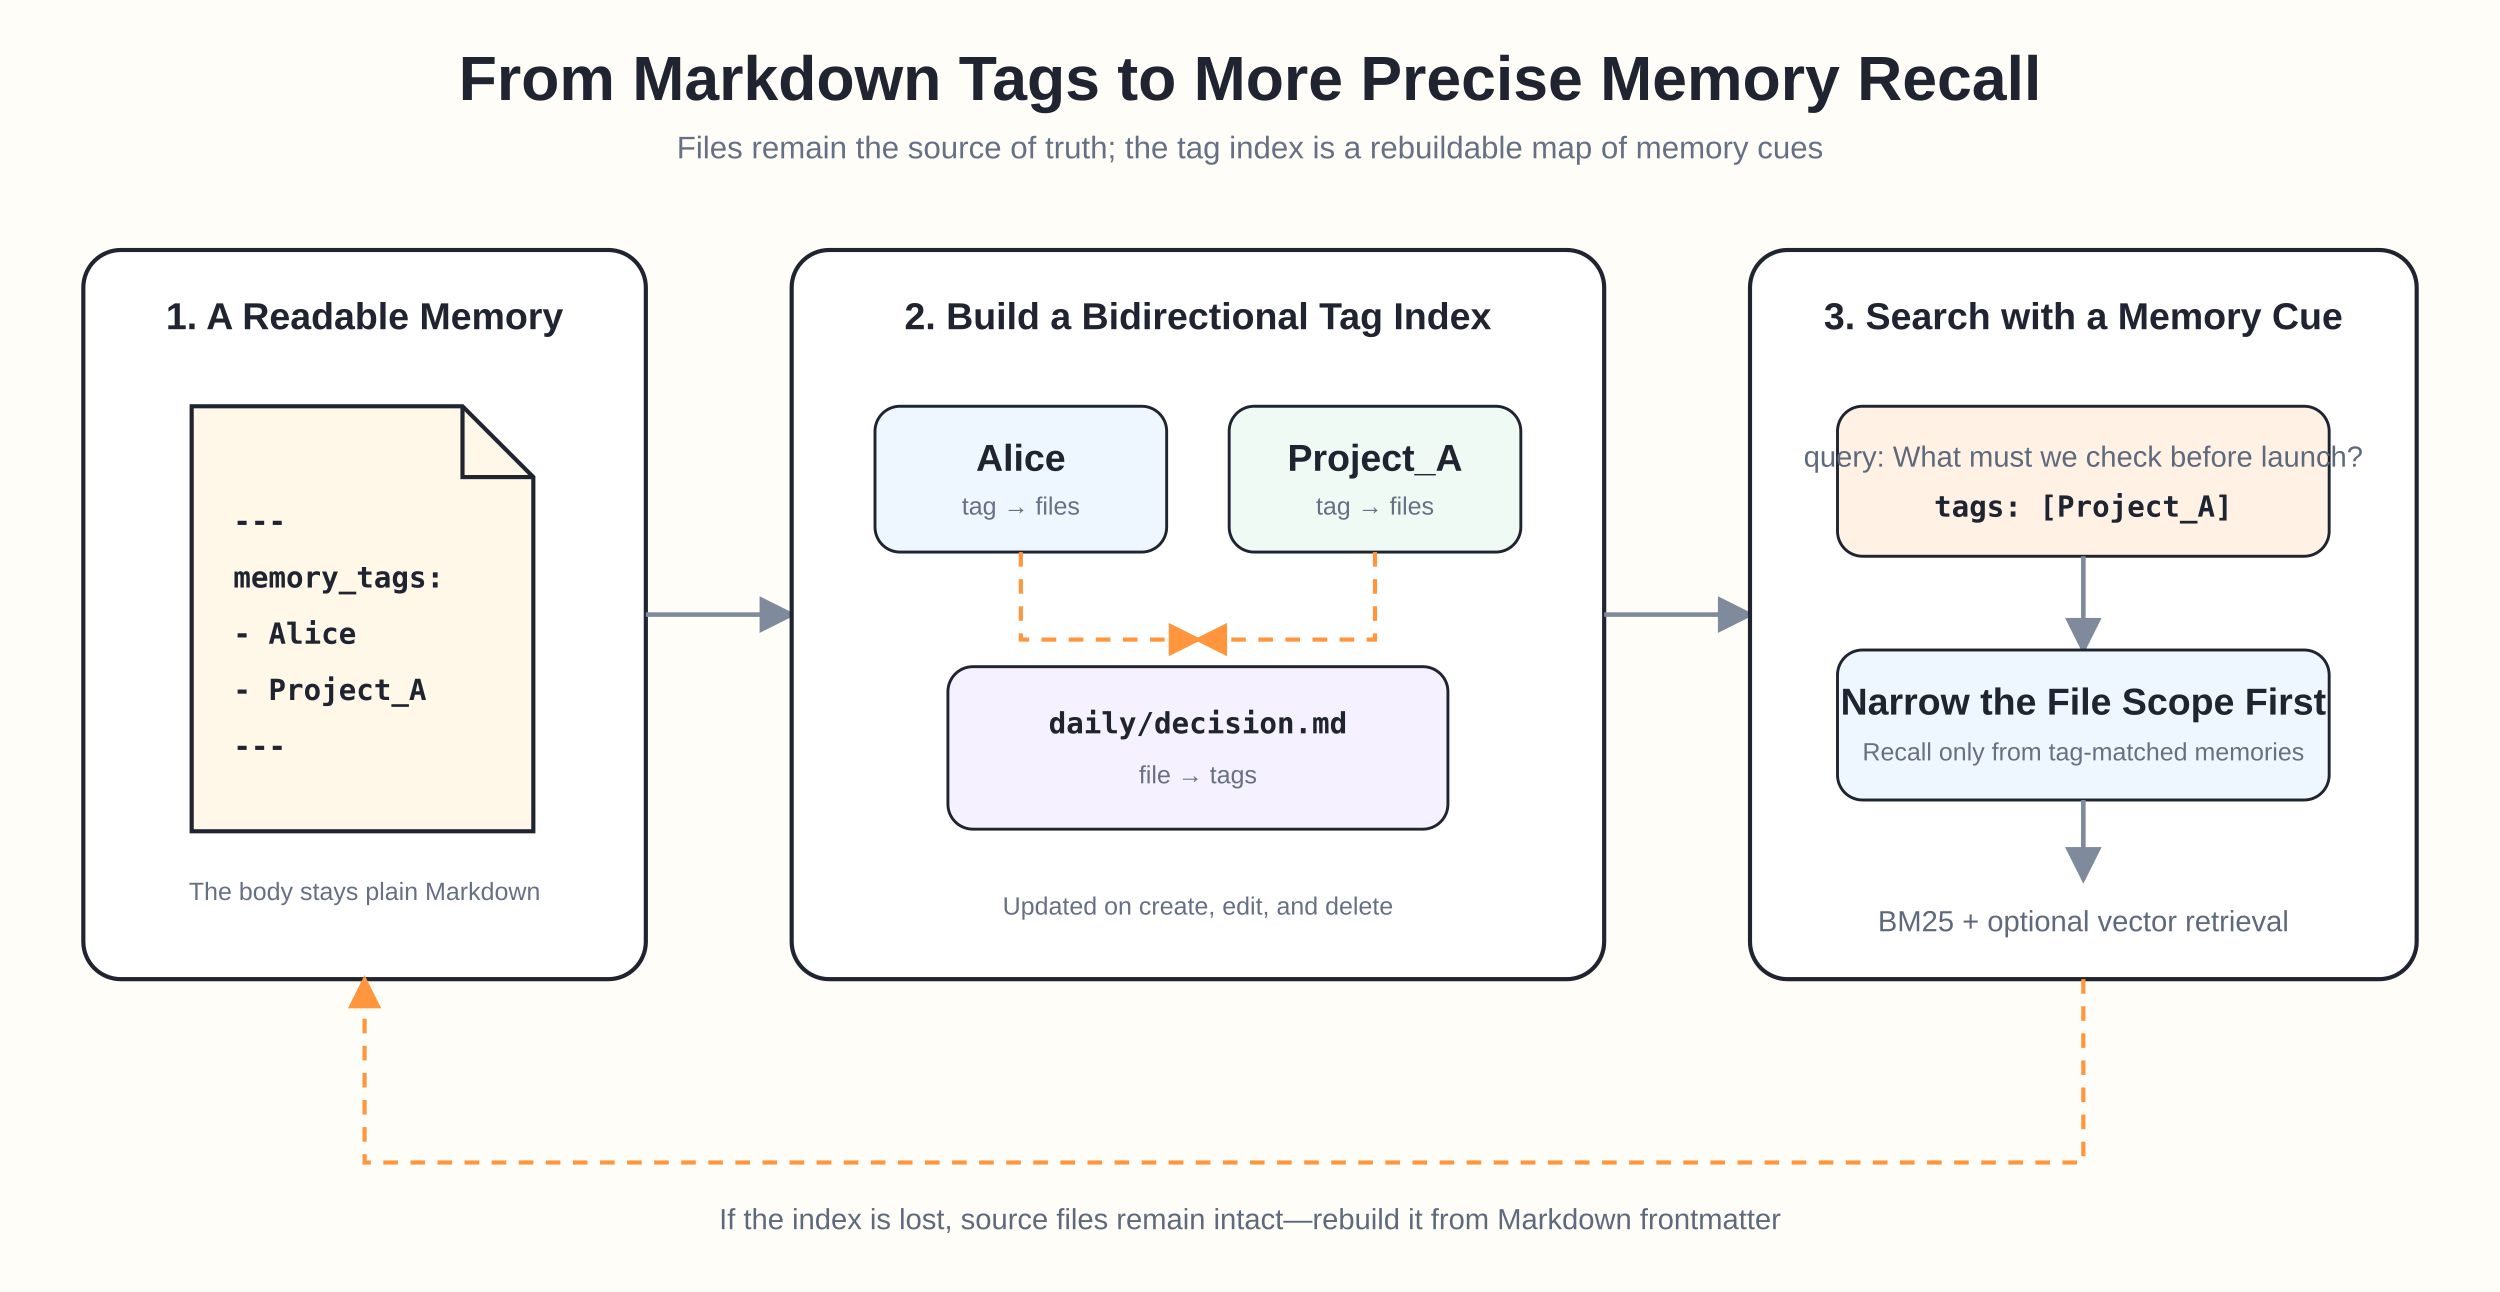
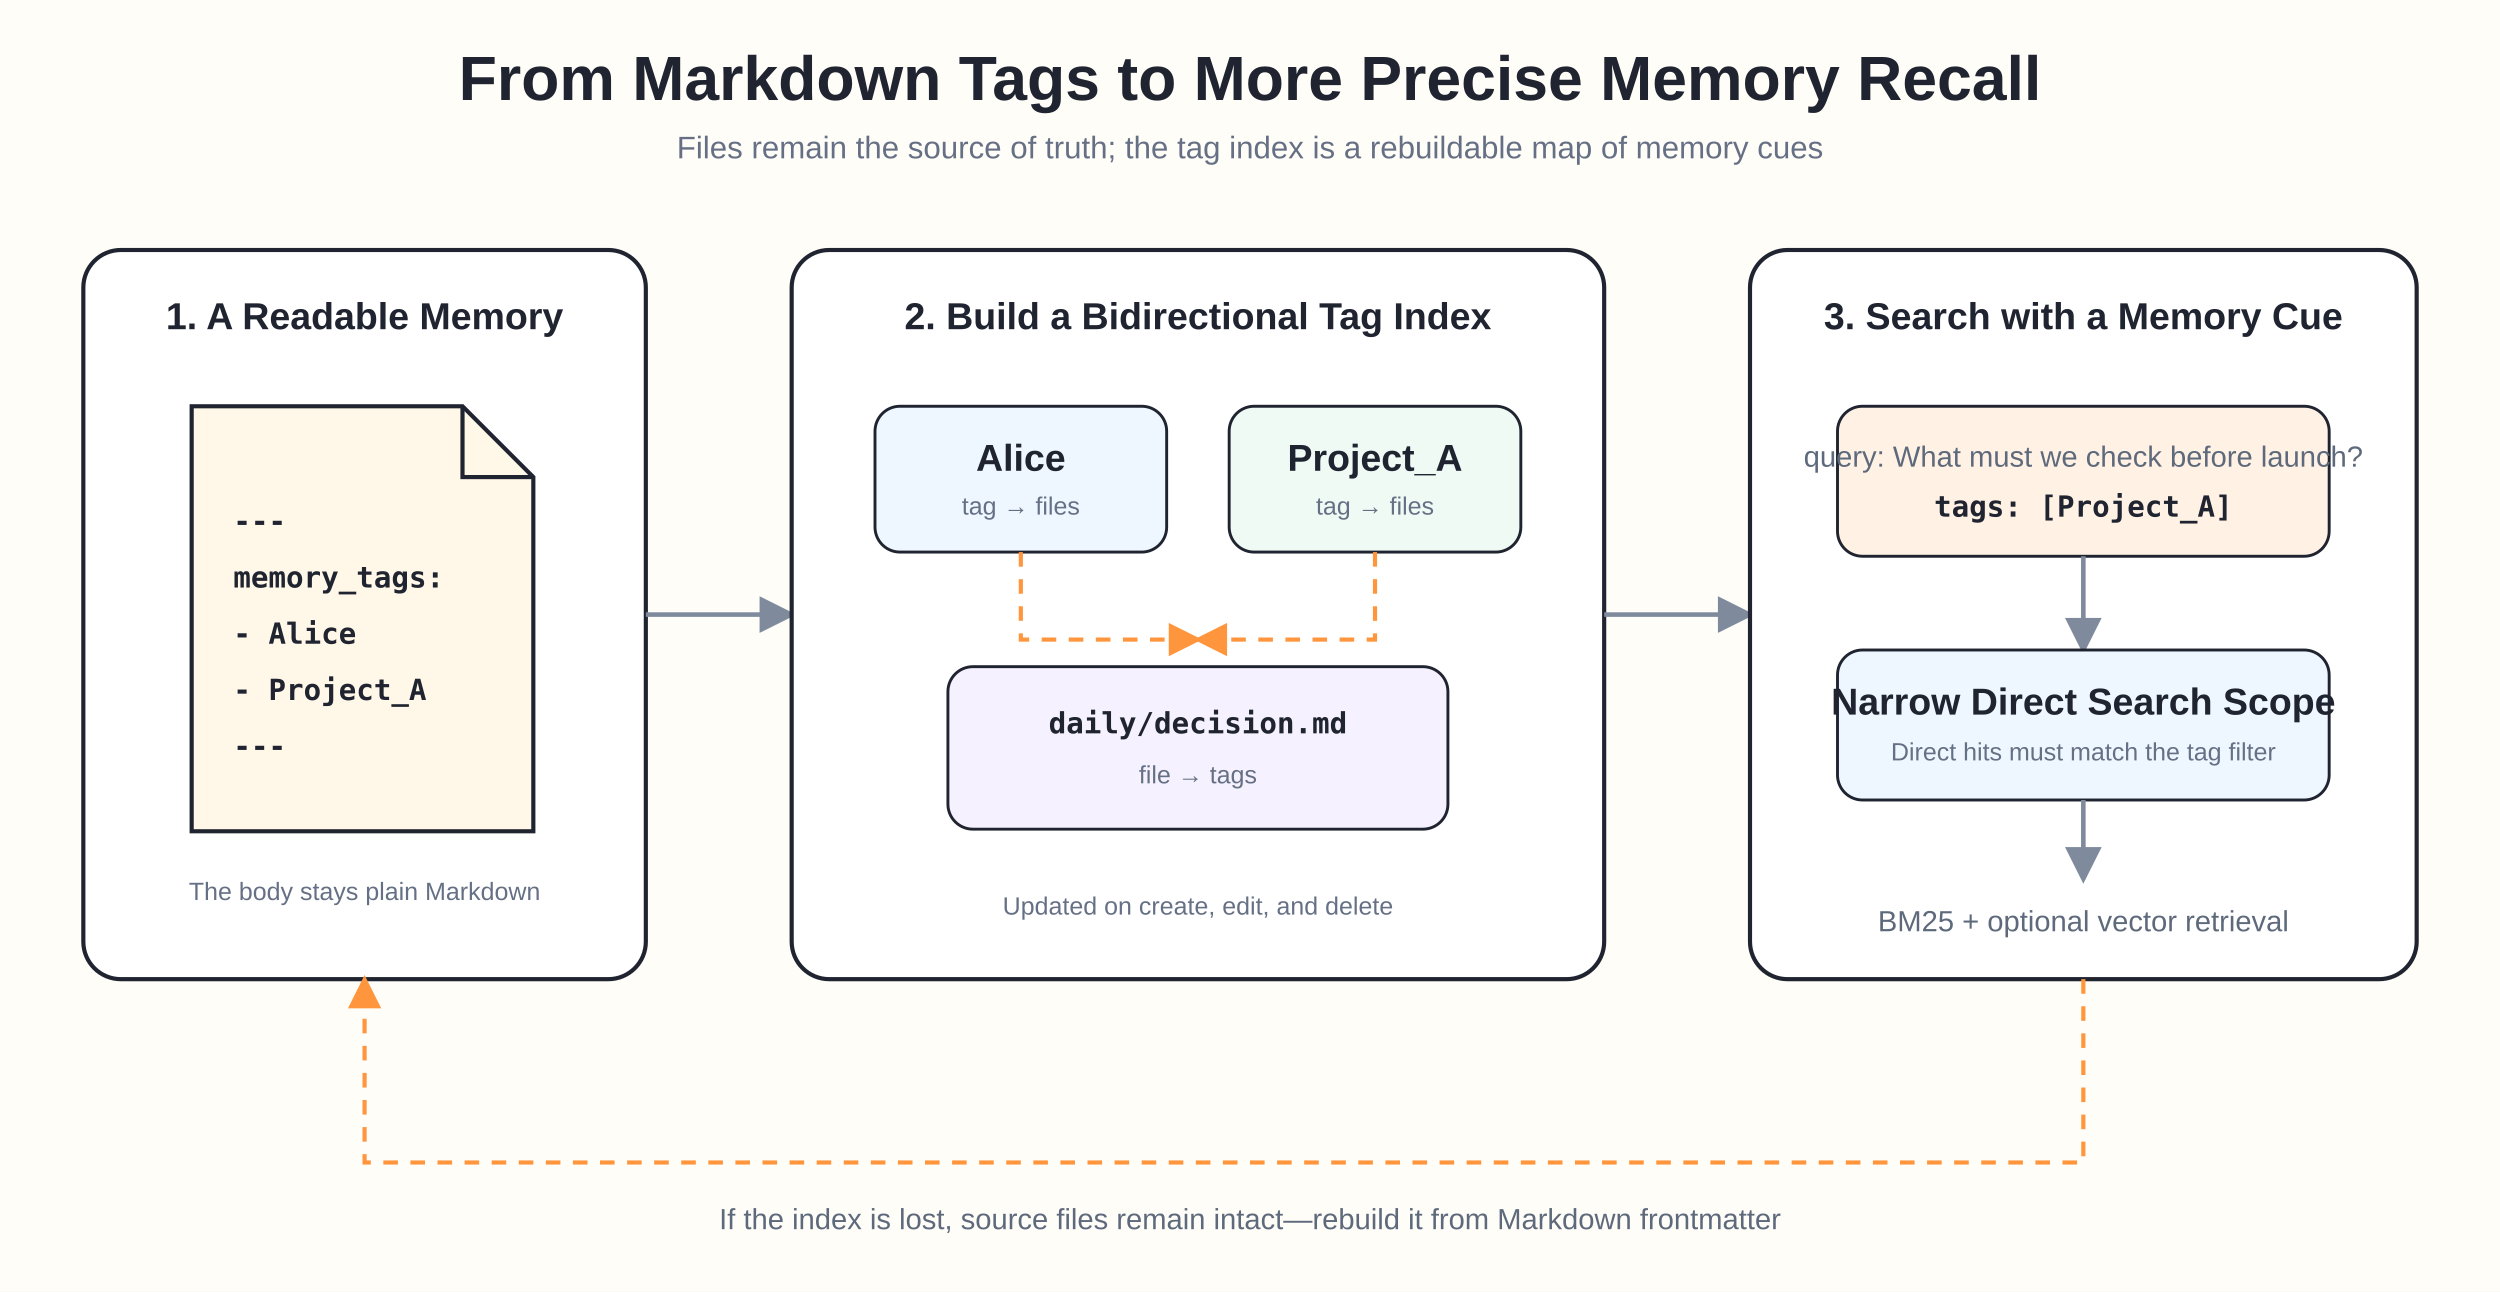
<svg xmlns="http://www.w3.org/2000/svg" width="1200" height="620" viewBox="0 0 1200 620" role="img" aria-labelledby="title desc">
  <defs>
    <style>
      .bg{fill:#fffdf8}.title{font:800 30px Arial,"PingFang SC",sans-serif;fill:#1f2430}
      .sub{font:15px Arial,"PingFang SC",sans-serif;fill:#667085}.panel{fill:#fff;stroke:#1f2430;stroke-width:2}
      .head{font:700 18px Arial,"PingFang SC",sans-serif;fill:#1f2430}.text{font:14px Arial,"PingFang SC",sans-serif;fill:#5e6a7c}
      .tiny{font:12px Arial,"PingFang SC",sans-serif;fill:#667085}.mono{font:700 14px ui-monospace,SFMono-Regular,Menlo,monospace;fill:#1f2430}
      .orange{fill:#fff2e5}.blue{fill:#eef7ff}.green{fill:#effaf5}.purple{fill:#f5f1ff}
      .chip{stroke:#1f2430;stroke-width:1.4}.arrow{fill:none;stroke:#7f8b9d;stroke-width:2.2;marker-end:url(#arrow)}
      .dash{fill:none;stroke:#ff963d;stroke-width:2;stroke-dasharray:7 6;marker-end:url(#orange-arrow)}
    </style>
    <marker id="arrow" markerWidth="8" markerHeight="8" refX="7" refY="4" orient="auto">
      <path d="M0 0v8l8-4z" fill="#7f8b9d" />
    </marker>
    <marker id="orange-arrow" markerWidth="8" markerHeight="8" refX="7" refY="4" orient="auto">
      <path d="M0 0v8l8-4z" fill="#ff963d" />
    </marker>
  </defs>
  <rect class="bg" width="1200" height="620" />
  <text class="title" x="600" y="48" text-anchor="middle">From Markdown Tags to More Precise Memory Recall</text>
  <text class="sub" x="600" y="76" text-anchor="middle">Files remain the source of truth; the tag index is a rebuildable map of memory cues</text>
  <rect class="panel" x="40" y="120" width="270" height="350" rx="18" />
  <text class="head" x="175" y="158" text-anchor="middle">1. A Readable Memory</text>
  <path d="M92 195h130l34 34v170H92z" fill="#fff7e8" stroke="#1f2430" stroke-width="2" />
  <path d="M222 195v34h34" fill="none" stroke="#1f2430" stroke-width="2" />
  <text class="mono" x="112" y="255">---</text>
  <text class="mono" x="112" y="282">memory_tags:</text>
  <text class="mono" x="112" y="309">  - Alice</text>
  <text class="mono" x="112" y="336">  - Project_A</text>
  <text class="mono" x="112" y="363">---</text>
  <text class="tiny" x="175" y="432" text-anchor="middle">The body stays plain Markdown</text>
  <path class="arrow" d="M310 295h70" />
  <rect class="panel" x="380" y="120" width="390" height="350" rx="18" />
  <text class="head" x="575" y="158" text-anchor="middle">2. Build a Bidirectional Tag Index</text>
  <rect class="chip blue" x="420" y="195" width="140" height="70" rx="12" />
  <text class="head" x="490" y="226" text-anchor="middle">Alice</text>
  <text class="tiny" x="490" y="247" text-anchor="middle">tag → files</text>
  <rect class="chip green" x="590" y="195" width="140" height="70" rx="12" />
  <text class="head" x="660" y="226" text-anchor="middle">Project_A</text>
  <text class="tiny" x="660" y="247" text-anchor="middle">tag → files</text>
  <rect class="chip purple" x="455" y="320" width="240" height="78" rx="12" />
  <text class="mono" x="575" y="352" text-anchor="middle">daily/decision.md</text>
  <text class="tiny" x="575" y="376" text-anchor="middle">file → tags</text>
  <path class="dash" d="M490 265v42h85" />
  <path class="dash" d="M660 265v42h-85" />
  <text class="tiny" x="575" y="439" text-anchor="middle">Updated on create, edit, and delete</text>
  <path class="arrow" d="M770 295h70" />
  <rect class="panel" x="840" y="120" width="320" height="350" rx="18" />
  <text class="head" x="1000" y="158" text-anchor="middle">3. Search with a Memory Cue</text>
  <rect class="chip orange" x="882" y="195" width="236" height="72" rx="12" />
  <text class="text" x="1000" y="224" text-anchor="middle">query: What must we check before launch?</text>
  <text class="mono" x="1000" y="248" text-anchor="middle">tags: [Project_A]</text>
  <path class="arrow" d="M1000 267v45" />
  <rect class="chip blue" x="882" y="312" width="236" height="72" rx="12" />
-   <text class="head" x="1000" y="343" text-anchor="middle">Narrow the File Scope First</text>
-   <text class="tiny" x="1000" y="365" text-anchor="middle">Recall only from tag-matched memories</text>
+   <text class="head" x="1000" y="343" text-anchor="middle">Narrow Direct Search Scope</text>
+   <text class="tiny" x="1000" y="365" text-anchor="middle">Direct hits must match the tag filter</text>
  <path class="arrow" d="M1000 384v38" />
  <text class="text" x="1000" y="447" text-anchor="middle">BM25 + optional vector retrieval</text>
  <path class="dash" d="M1000 470v88H175v-88" />
  <text class="text" x="600" y="590" text-anchor="middle">If the index is lost, source files remain intact—rebuild it from Markdown frontmatter</text>
</svg>
